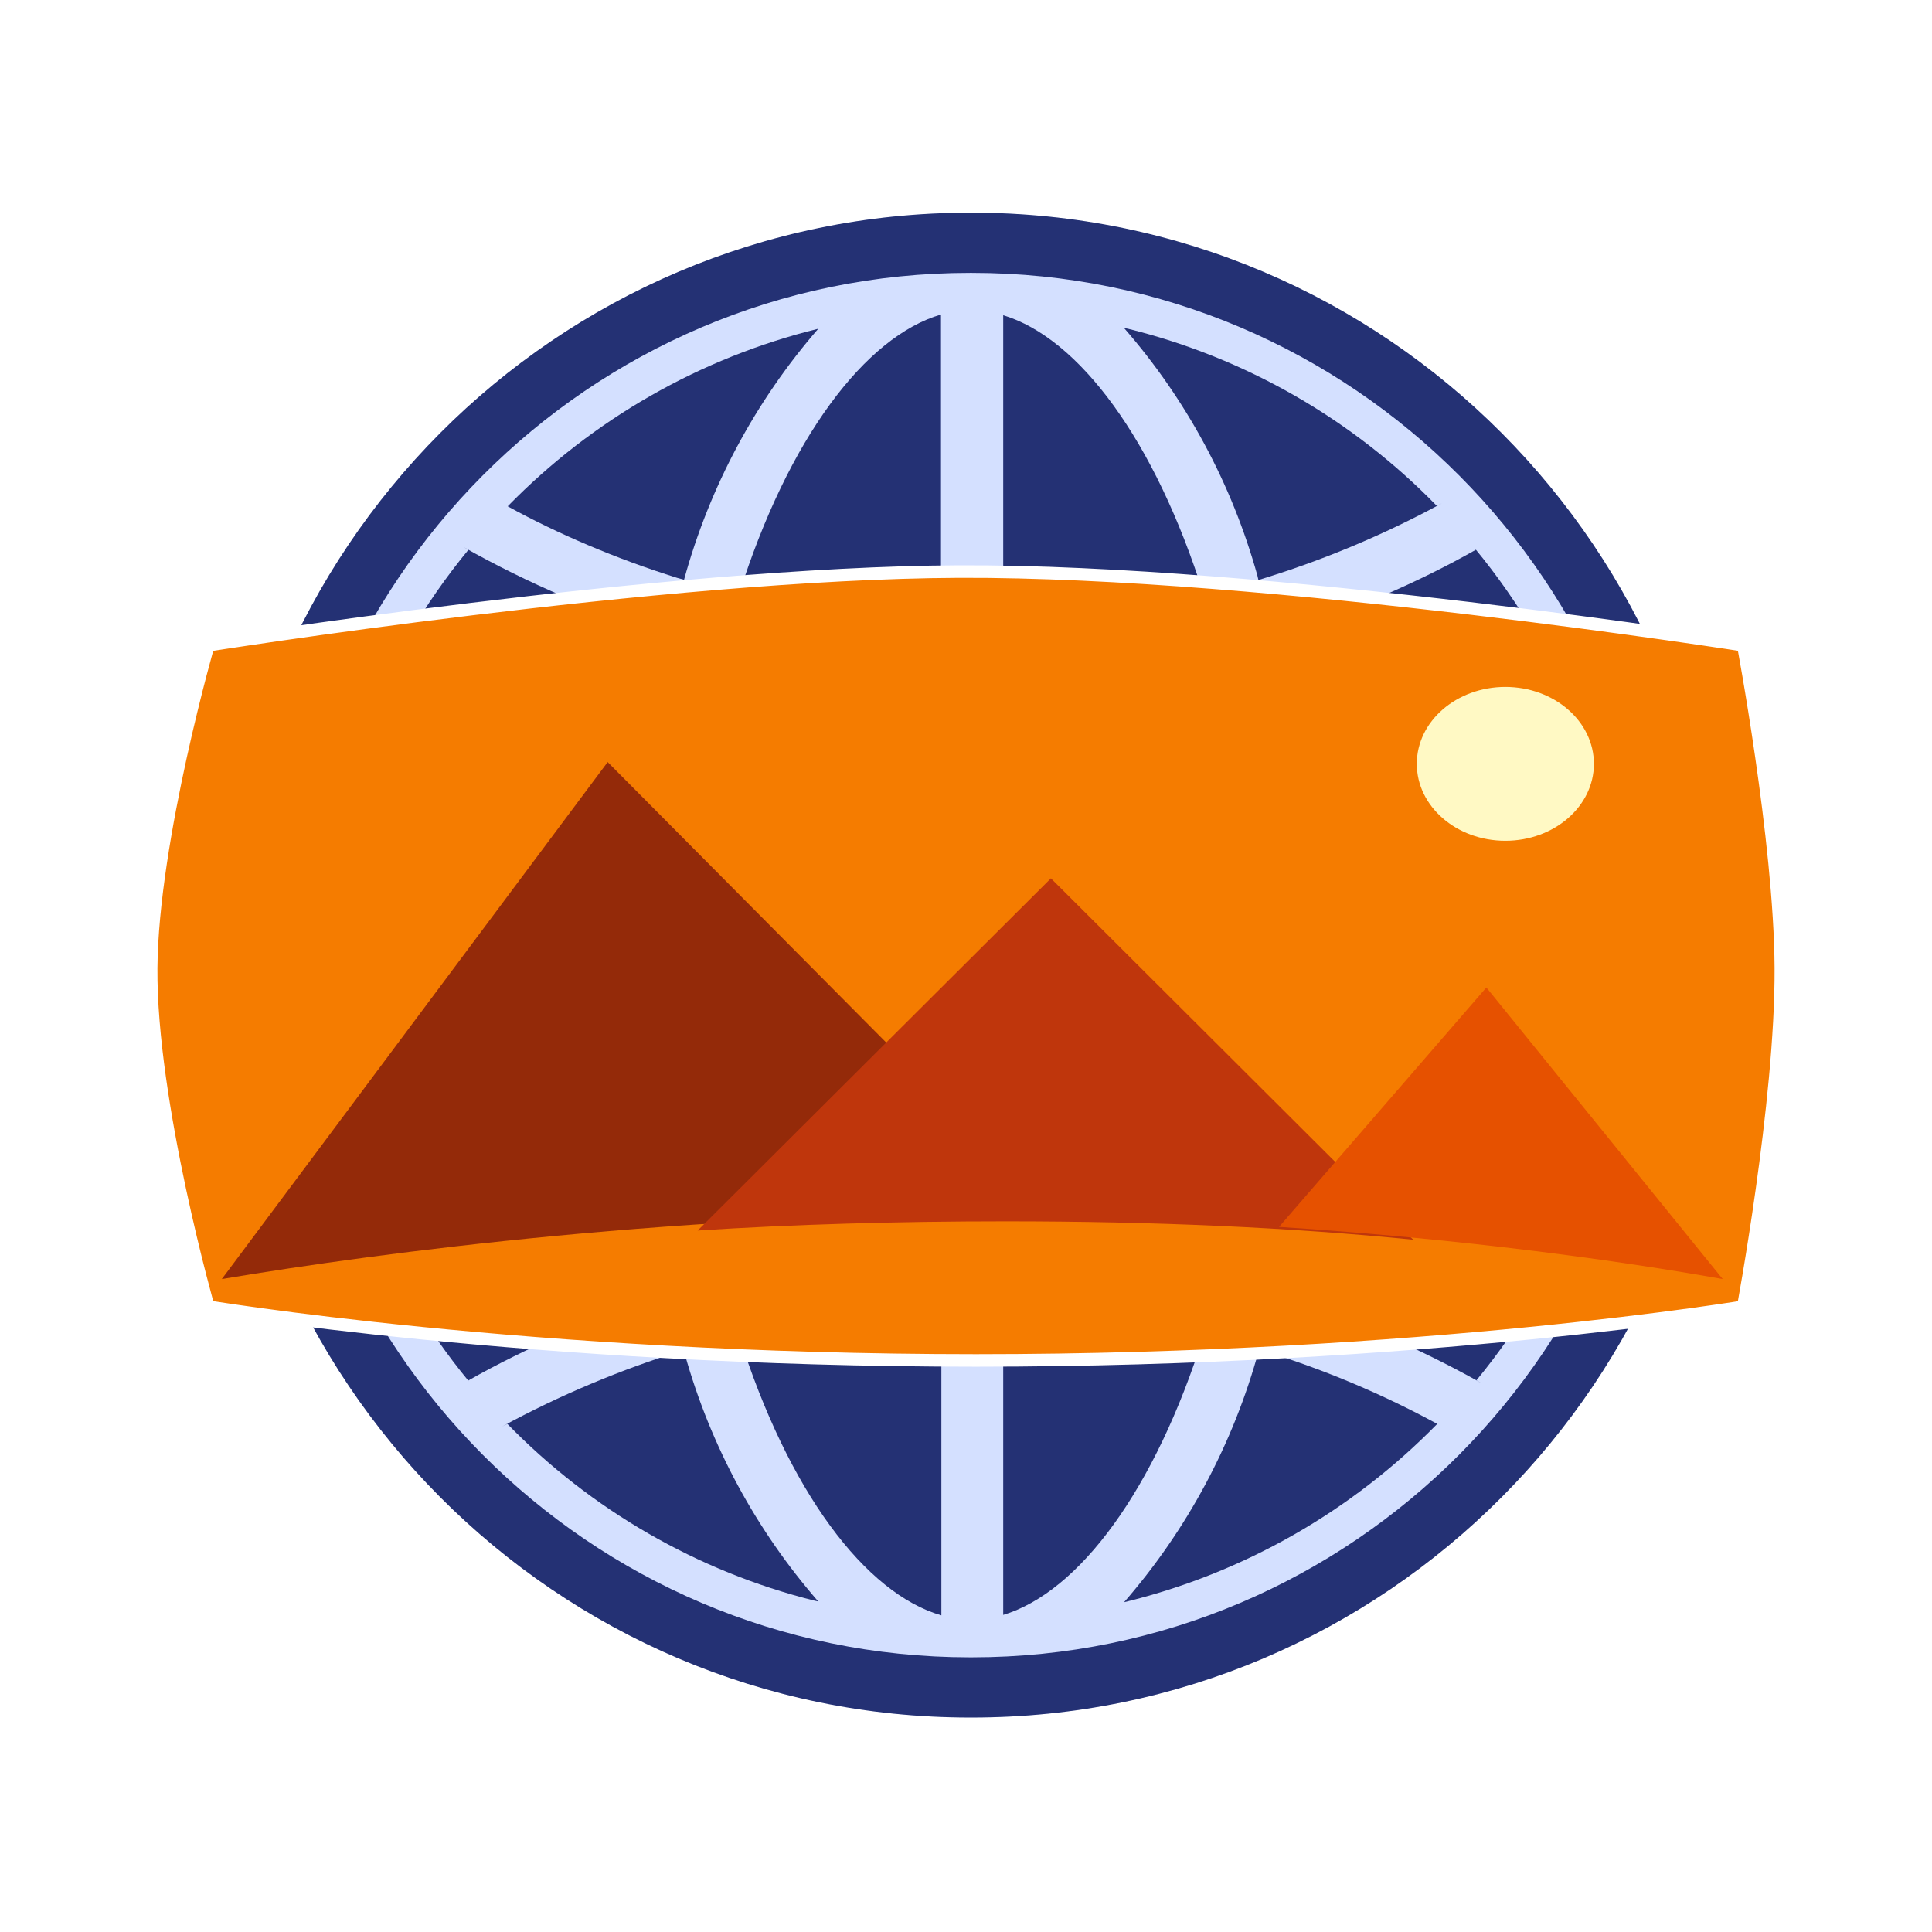
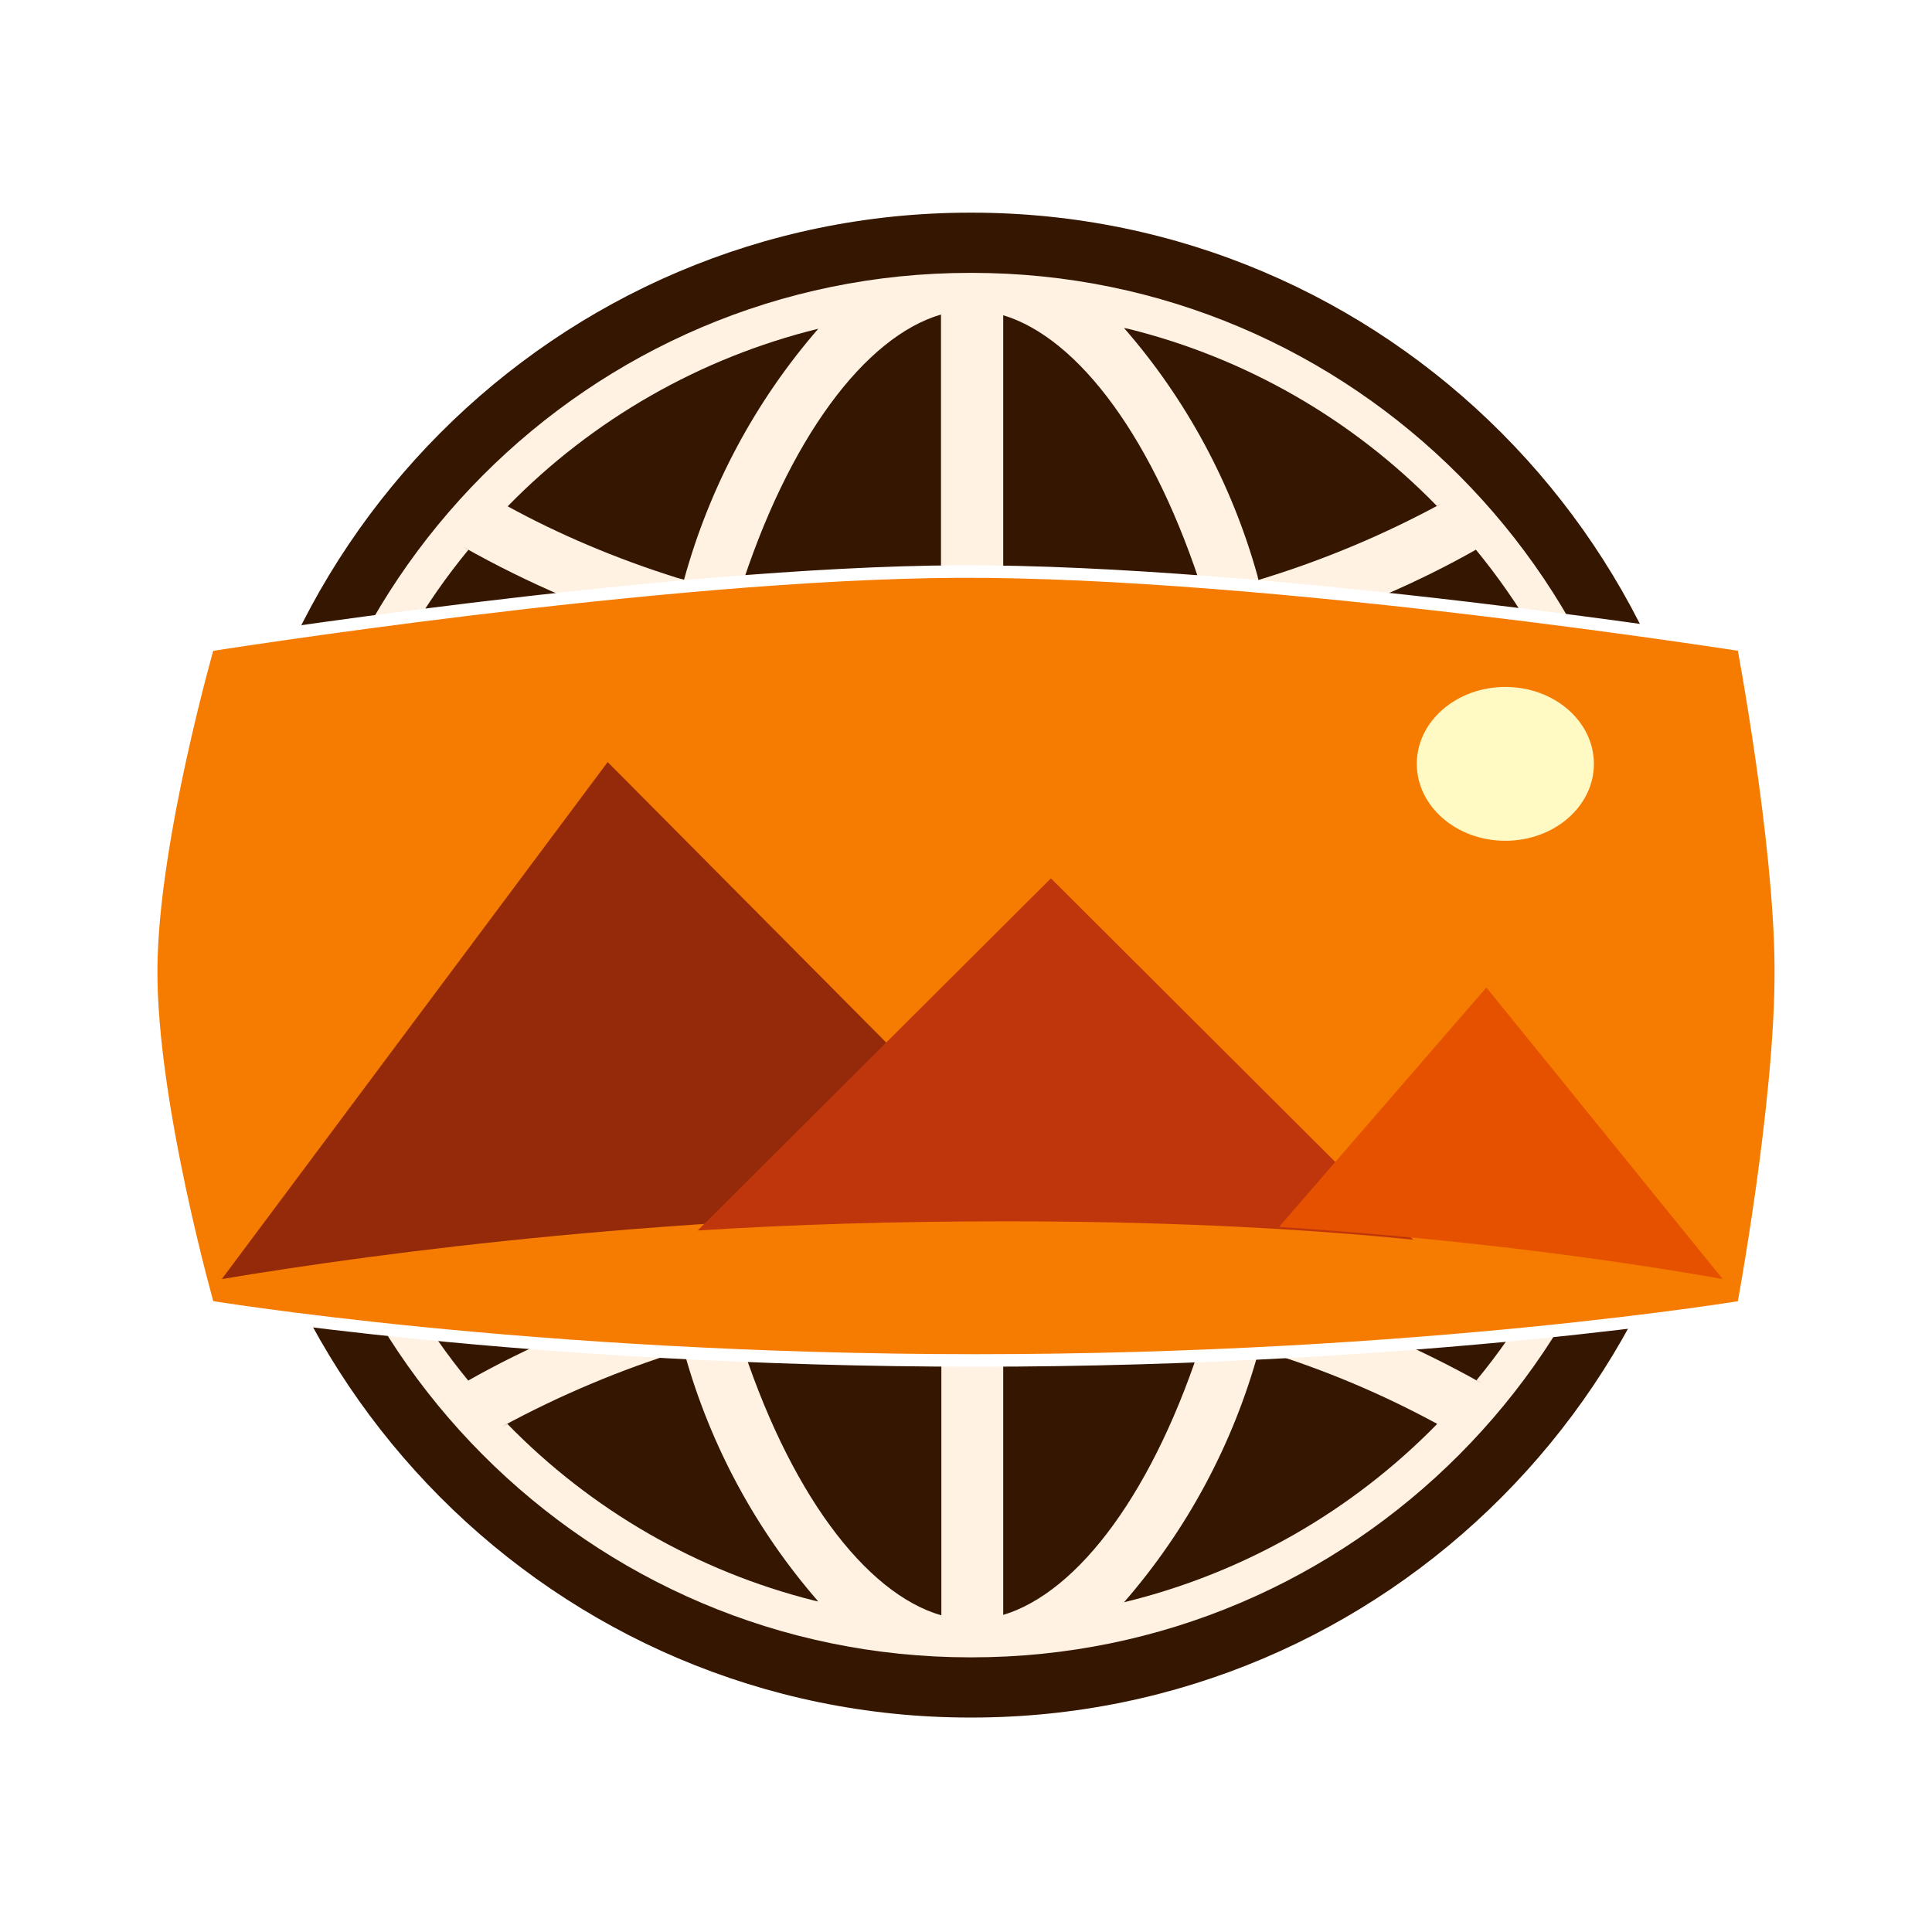
<svg xmlns="http://www.w3.org/2000/svg" width="1080" height="1080" viewBox="0 0 1080 1080" fill="none">
  <rect width="1080" height="1080" fill="#E5E5E5" />
  <rect width="1080" height="1080" fill="white" />
-   <ellipse cx="542.758" cy="539.5" rx="419.396" ry="420.611" fill="#D4E0FF" />
-   <path d="M543.264 118.889H542.252C310.919 118.889 123.361 307.217 123.361 539.5C123.361 771.782 310.919 960.111 542.252 960.111H543.264C774.596 960.111 962.154 771.782 962.154 539.5C962.154 307.217 774.596 118.889 543.264 118.889ZM543.264 926.462H542.252C329.42 926.462 156.873 753.205 156.873 539.5C156.873 325.794 329.42 152.538 542.252 152.538H543.264C756.095 152.538 928.643 325.794 928.643 539.5C928.643 753.205 756.095 926.462 543.264 926.462Z" fill="#000E58" fill-opacity="0.83" />
-   <path d="M681.678 363.195C645.914 372.268 604.515 378.147 561.96 379.526L561.021 379.563V522.153H701.908C701.09 466.883 693.951 411.891 680.63 358.259L681.678 363.195Z" fill="#000E58" fill-opacity="0.83" />
-   <path d="M560.804 176.22V347.699C599.894 346.537 638.753 341.221 676.729 331.839L672.936 332.638C645.625 245.9 603.106 188.995 560.804 176.22V176.22Z" fill="#000E58" fill-opacity="0.83" />
-   <path d="M413.053 332.42C446.504 340.839 485.303 346.356 525.112 347.662L526.015 347.699V175.821C483.713 188.16 440.544 245.138 413.053 332.42V332.42Z" fill="#000E58" fill-opacity="0.83" />
-   <path d="M803.166 282.773C755.992 234.335 696.305 200.074 630.814 183.842L628.321 183.334C663.162 223.279 688.642 270.566 702.884 321.714L703.461 324.218C739.02 313.452 773.395 299.079 806.056 281.321L803.166 282.773Z" fill="#000E58" fill-opacity="0.83" />
-   <path d="M733.77 522.153H907.387C903.862 443.187 874.777 367.535 824.553 306.689L825.022 307.306C792.871 325.524 755.554 341.71 716.467 353.941L712.312 355.066C725.064 404.967 732.831 462.416 733.734 521.572V522.189L733.77 522.153Z" fill="#000E58" fill-opacity="0.83" />
-   <path d="M384.044 522.153H526.16V379.563C483.738 378.352 441.574 372.511 400.409 362.143L404.455 363.014C391.531 414.9 384.681 468.126 384.044 521.608V522.153Z" fill="#000E58" fill-opacity="0.83" />
-   <path d="M701.908 556.884H560.804V699.147C604.298 700.417 645.806 706.296 685.688 716.349L681.714 715.515C693.708 668.154 701.005 613.608 701.908 557.501V556.92V556.884Z" fill="#000E58" fill-opacity="0.83" />
-   <path d="M404.491 715.805C440.616 706.551 482.376 700.562 525.329 699.292L526.196 699.256V556.993H384.044C384.875 613.753 392.281 668.372 405.503 720.668L404.455 715.805H404.491Z" fill="#000E58" fill-opacity="0.83" />
-   <path d="M526.232 902.997V731.084C485.411 732.426 446.577 737.907 409.187 747.161L413.053 746.363C440.58 833.68 483.713 890.767 526.232 902.997V902.997Z" fill="#000E58" fill-opacity="0.83" />
-   <path d="M628.322 895.666C694.785 879.547 755.42 845.034 803.347 796.046L803.419 795.973C772.908 779.38 740.843 765.85 707.688 755.581L703.787 754.528C689.525 806.867 663.608 855.265 627.996 896.066L628.358 895.666H628.322Z" fill="#000E58" fill-opacity="0.83" />
-   <path d="M457.414 183.769C391.511 199.977 331.413 234.325 283.87 282.954L283.797 283.027C311.794 298.414 344.415 312.35 378.517 323.02L382.383 324.073C396.642 272.083 422.402 223.999 457.739 183.406L457.378 183.805L457.414 183.769Z" fill="#000E58" fill-opacity="0.83" />
-   <path d="M712.312 723.971C755.626 737.217 793.052 753.439 828.201 773.218L825.275 771.694C875.105 711.223 903.99 636.103 907.568 557.682L907.604 556.847H733.987C732.936 614.993 725.288 672.828 711.192 729.233L712.312 723.971Z" fill="#000E58" fill-opacity="0.83" />
-   <path d="M560.804 731.084V902.743C603.106 889.969 645.625 833.063 672.936 746.145C636.467 737.202 599.159 732.154 561.635 731.084L560.804 731.047V731.084Z" fill="#000E58" fill-opacity="0.83" />
-   <path d="M373.857 354.812C333.916 342.745 295.416 326.302 259.052 305.782L261.906 307.27C212.076 367.741 183.191 442.861 179.613 521.282L179.577 522.116H352.326C353.157 462.344 360.96 404.785 374.941 349.695L373.857 354.775V354.812Z" fill="#000E58" fill-opacity="0.83" />
-   <path d="M352.146 556.884H179.396C183.262 639.121 213.715 713.519 262.231 772.347L261.761 771.73C293.66 753.621 330.76 737.507 369.558 725.313L373.676 724.188C360.22 669.653 353.009 613.753 352.182 557.573V556.884H352.146Z" fill="#000E58" fill-opacity="0.83" />
-   <path d="M283.617 795.973C330.549 844.138 389.842 878.305 454.921 894.687L457.414 895.231C422.678 855.37 397.219 808.234 382.888 757.25L382.274 754.71C347.071 765.564 313.02 779.884 280.618 797.461L283.617 795.973Z" fill="#000E58" fill-opacity="0.83" />
-   <path d="M115.655 363.448C115.954 362.367 116.209 361.455 116.416 360.723C116.635 360.689 116.871 360.652 117.123 360.613C119.038 360.313 121.871 359.874 125.537 359.315C132.867 358.197 143.527 356.598 156.838 354.677C183.46 350.834 220.681 345.704 263.076 340.551C347.904 330.242 453.3 319.862 535.935 319.51C622.309 319.141 732.522 329.52 821.235 340.01C865.571 345.253 904.5 350.519 932.344 354.475C946.266 356.452 957.415 358.102 965.083 359.257C968.917 359.834 971.88 360.288 973.883 360.598C974.095 360.63 974.296 360.661 974.486 360.691C974.613 361.378 974.764 362.206 974.939 363.165C975.515 366.341 976.341 370.961 977.332 376.733C979.316 388.276 981.964 404.419 984.625 422.81C989.953 459.638 995.302 505.315 995.495 541.138C995.696 578.678 990.347 626.574 984.92 665.197C982.21 684.485 979.487 701.416 977.442 713.524C976.419 719.578 975.567 724.424 974.97 727.756C974.778 728.823 974.613 729.735 974.478 730.481C973.107 730.7 971.161 731.007 968.661 731.389C963.229 732.219 955.183 733.406 944.742 734.831C923.86 737.682 893.399 741.484 855.114 745.287C778.541 752.893 670.682 760.5 545.567 760.5C420.453 760.5 312.594 752.893 236.02 745.287C197.735 741.484 167.274 737.682 146.392 734.831C135.951 733.406 127.905 732.219 122.474 731.389C119.831 730.985 117.807 730.665 116.427 730.444C116.208 729.659 115.934 728.664 115.609 727.476C114.705 724.164 113.413 719.344 111.863 713.32C108.763 701.271 104.636 684.412 100.529 665.181C92.299 626.646 84.206 578.854 84.508 541.147C84.796 505.137 92.89 459.559 100.971 422.823C105.004 404.489 109.02 388.421 112.027 376.937C113.53 371.196 114.781 366.603 115.655 363.448Z" fill="#F57C00" stroke="white" stroke-width="7" />
+   <ellipse cx="542.758" cy="539.5" rx="419.396" ry="420.611" fill="#FFF2E3" />
+   <path d="M543.264 118.889H542.252C310.919 118.889 123.361 307.217 123.361 539.5C123.361 771.782 310.919 960.111 542.252 960.111H543.264C774.596 960.111 962.154 771.782 962.154 539.5C962.154 307.217 774.596 118.889 543.264 118.889ZM543.264 926.462H542.252C329.42 926.462 156.873 753.205 156.873 539.5C156.873 325.794 329.42 152.538 542.252 152.538H543.264C756.095 152.538 928.643 325.794 928.643 539.5C928.643 753.205 756.095 926.462 543.264 926.462Z" fill="#351600" />
+   <path d="M681.678 363.195C645.914 372.268 604.515 378.147 561.96 379.526L561.021 379.563V522.153H701.908C701.09 466.883 693.951 411.891 680.63 358.259L681.678 363.195Z" fill="#351600" />
+   <path d="M560.804 176.22V347.699C599.894 346.537 638.753 341.221 676.729 331.839L672.936 332.638C645.625 245.9 603.106 188.995 560.804 176.22Z" fill="#351600" />
+   <path d="M413.053 332.42C446.504 340.839 485.303 346.356 525.112 347.662L526.015 347.699V175.821C483.713 188.16 440.544 245.138 413.053 332.42Z" fill="#351600" />
+   <path d="M803.166 282.773C755.992 234.335 696.305 200.074 630.814 183.842L628.321 183.334C663.162 223.279 688.642 270.566 702.884 321.714L703.461 324.218C739.02 313.452 773.395 299.079 806.056 281.321L803.166 282.773Z" fill="#351600" />
+   <path d="M733.77 522.153H907.387C903.862 443.187 874.777 367.535 824.553 306.689L825.022 307.306C792.871 325.524 755.554 341.71 716.467 353.941L712.312 355.066C725.064 404.967 732.831 462.416 733.734 521.572V522.189L733.77 522.153Z" fill="#351600" />
+   <path d="M384.044 522.153H526.16V379.563C483.738 378.352 441.574 372.511 400.409 362.143L404.455 363.014C391.531 414.9 384.681 468.126 384.044 521.608V522.153Z" fill="#351600" />
+   <path d="M701.908 556.884H560.804V699.147C604.298 700.417 645.806 706.296 685.688 716.349L681.714 715.515C693.708 668.154 701.005 613.608 701.908 557.501V556.92V556.884Z" fill="#351600" />
+   <path d="M404.491 715.805C440.616 706.551 482.376 700.562 525.329 699.292L526.196 699.256V556.993H384.044C384.875 613.753 392.281 668.372 405.503 720.668L404.455 715.805H404.491Z" fill="#351600" />
+   <path d="M526.232 902.997V731.084C485.411 732.426 446.577 737.907 409.187 747.161L413.053 746.363C440.58 833.68 483.713 890.767 526.232 902.997Z" fill="#351600" />
+   <path d="M628.322 895.666C694.785 879.547 755.42 845.034 803.347 796.046L803.419 795.973C772.908 779.38 740.843 765.85 707.688 755.581L703.787 754.528C689.525 806.867 663.608 855.265 627.996 896.066L628.358 895.666H628.322Z" fill="#351600" />
+   <path d="M457.414 183.769C391.511 199.977 331.413 234.325 283.87 282.954L283.797 283.027C311.794 298.414 344.415 312.35 378.517 323.02L382.383 324.073C396.642 272.083 422.402 223.999 457.739 183.406L457.378 183.805L457.414 183.769Z" fill="#351600" />
+   <path d="M712.312 723.971C755.626 737.217 793.052 753.439 828.201 773.218L825.275 771.694C875.105 711.223 903.99 636.103 907.568 557.682L907.604 556.847H733.987C732.936 614.993 725.288 672.828 711.192 729.233L712.312 723.971Z" fill="#351600" />
+   <path d="M560.804 731.084V902.743C603.106 889.969 645.625 833.063 672.936 746.145C636.467 737.202 599.159 732.154 561.635 731.084L560.804 731.047V731.084Z" fill="#351600" />
+   <path d="M373.857 354.812C333.916 342.745 295.416 326.302 259.052 305.782L261.906 307.27C212.076 367.741 183.191 442.861 179.613 521.282L179.577 522.116H352.326C353.157 462.344 360.96 404.785 374.941 349.695L373.857 354.775V354.812Z" fill="#351600" />
+   <path d="M352.146 556.884H179.396C183.262 639.121 213.715 713.519 262.231 772.347L261.761 771.73C293.66 753.621 330.76 737.507 369.558 725.313L373.676 724.188C360.22 669.653 353.009 613.753 352.182 557.573V556.884H352.146Z" fill="#351600" />
+   <path d="M283.617 795.973C330.549 844.138 389.842 878.305 454.921 894.687L457.414 895.231C422.678 855.37 397.219 808.234 382.888 757.25L382.274 754.71C347.071 765.564 313.02 779.884 280.618 797.461L283.617 795.973Z" fill="#351600" />
+   <path d="M116.427 730.444C116.208 729.659 115.934 728.664 115.609 727.476C114.705 724.164 113.413 719.344 111.863 713.32C108.763 701.271 104.636 684.412 100.529 665.181C92.299 626.646 84.206 578.854 84.508 541.147C84.796 505.137 92.89 459.559 100.971 422.823C105.004 404.489 109.02 388.421 112.027 376.937C113.53 371.196 114.781 366.603 115.655 363.448C115.954 362.367 116.209 361.455 116.416 360.723C116.635 360.689 116.871 360.652 117.123 360.613C119.038 360.313 121.871 359.874 125.537 359.315C132.867 358.197 143.527 356.598 156.838 354.677C183.46 350.834 220.681 345.704 263.076 340.551C347.904 330.242 453.3 319.862 535.935 319.51C622.31 319.141 732.522 329.52 821.235 340.01C865.571 345.253 904.5 350.519 932.344 354.475C946.266 356.452 957.415 358.102 965.083 359.257C968.917 359.834 971.88 360.288 973.883 360.598C974.095 360.63 974.296 360.661 974.486 360.691C974.613 361.378 974.764 362.206 974.939 363.165C975.515 366.341 976.341 370.961 977.332 376.733C979.316 388.276 981.964 404.419 984.625 422.81C989.953 459.638 995.302 505.315 995.495 541.138C995.696 578.678 990.347 626.574 984.92 665.197C982.21 684.485 979.487 701.416 977.442 713.524C976.419 719.578 975.567 724.424 974.97 727.756C974.778 728.823 974.613 729.735 974.478 730.481C973.107 730.7 971.161 731.007 968.661 731.389C963.229 732.219 955.183 733.406 944.742 734.831C923.86 737.682 893.399 741.484 855.114 745.287C778.541 752.893 670.682 760.5 545.567 760.5C420.453 760.5 312.594 752.893 236.02 745.287C197.735 741.484 167.274 737.682 146.392 734.831C135.951 733.406 127.905 732.219 122.474 731.389C119.831 730.985 117.807 730.665 116.427 730.444Z" fill="#F57C00" stroke="white" stroke-width="7" />
  <path d="M579.349 678.035H590L339.691 426L124 715C214.537 699.878 379.634 678.035 579.349 678.035Z" fill="#942A09" />
  <path d="M562.152 682.729C645.696 682.729 721.646 686.153 790 693L587.468 491L390 687.864C443.165 684.441 501.392 682.729 562.152 682.729Z" fill="#BF360C" />
  <path d="M963 715L830.888 552L715 685.832C819.299 692.695 905.056 704.705 963 715Z" fill="#E65100" />
  <path d="M841.5 470C868.838 470 891 450.748 891 427C891 403.252 868.838 384 841.5 384C814.162 384 792 403.252 792 427C792 450.748 814.162 470 841.5 470Z" fill="#FFF9C4" />
</svg>
